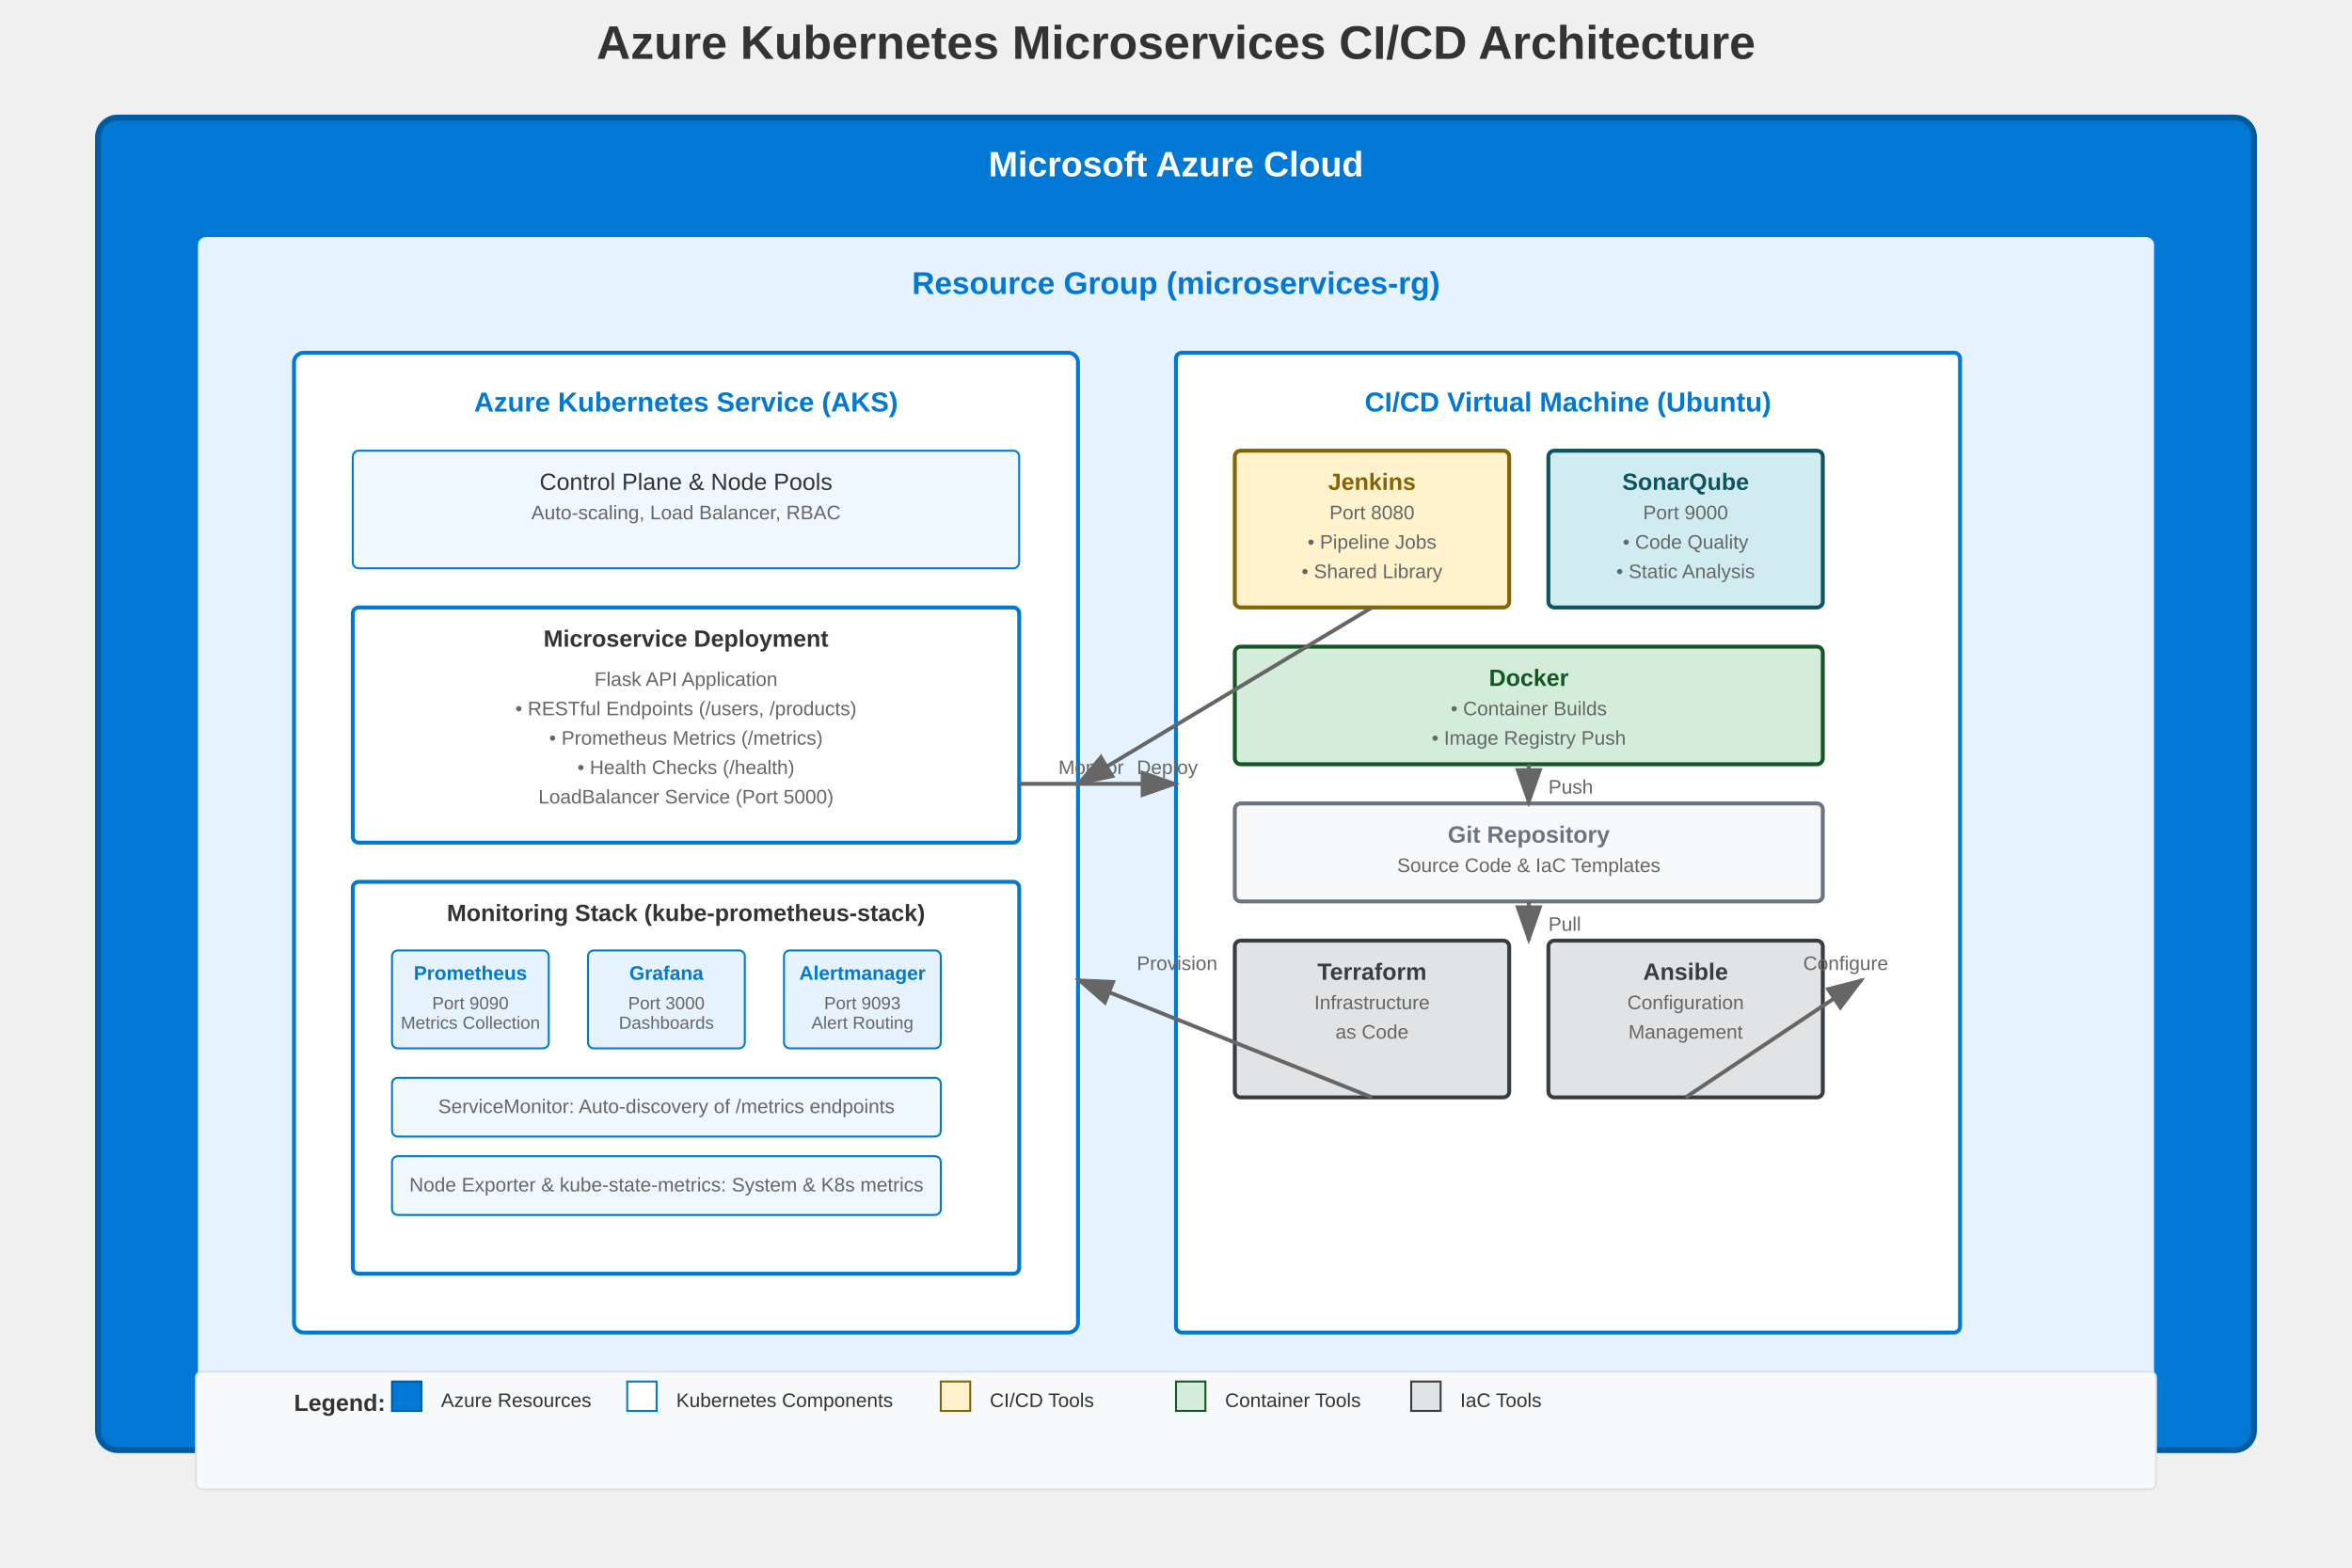
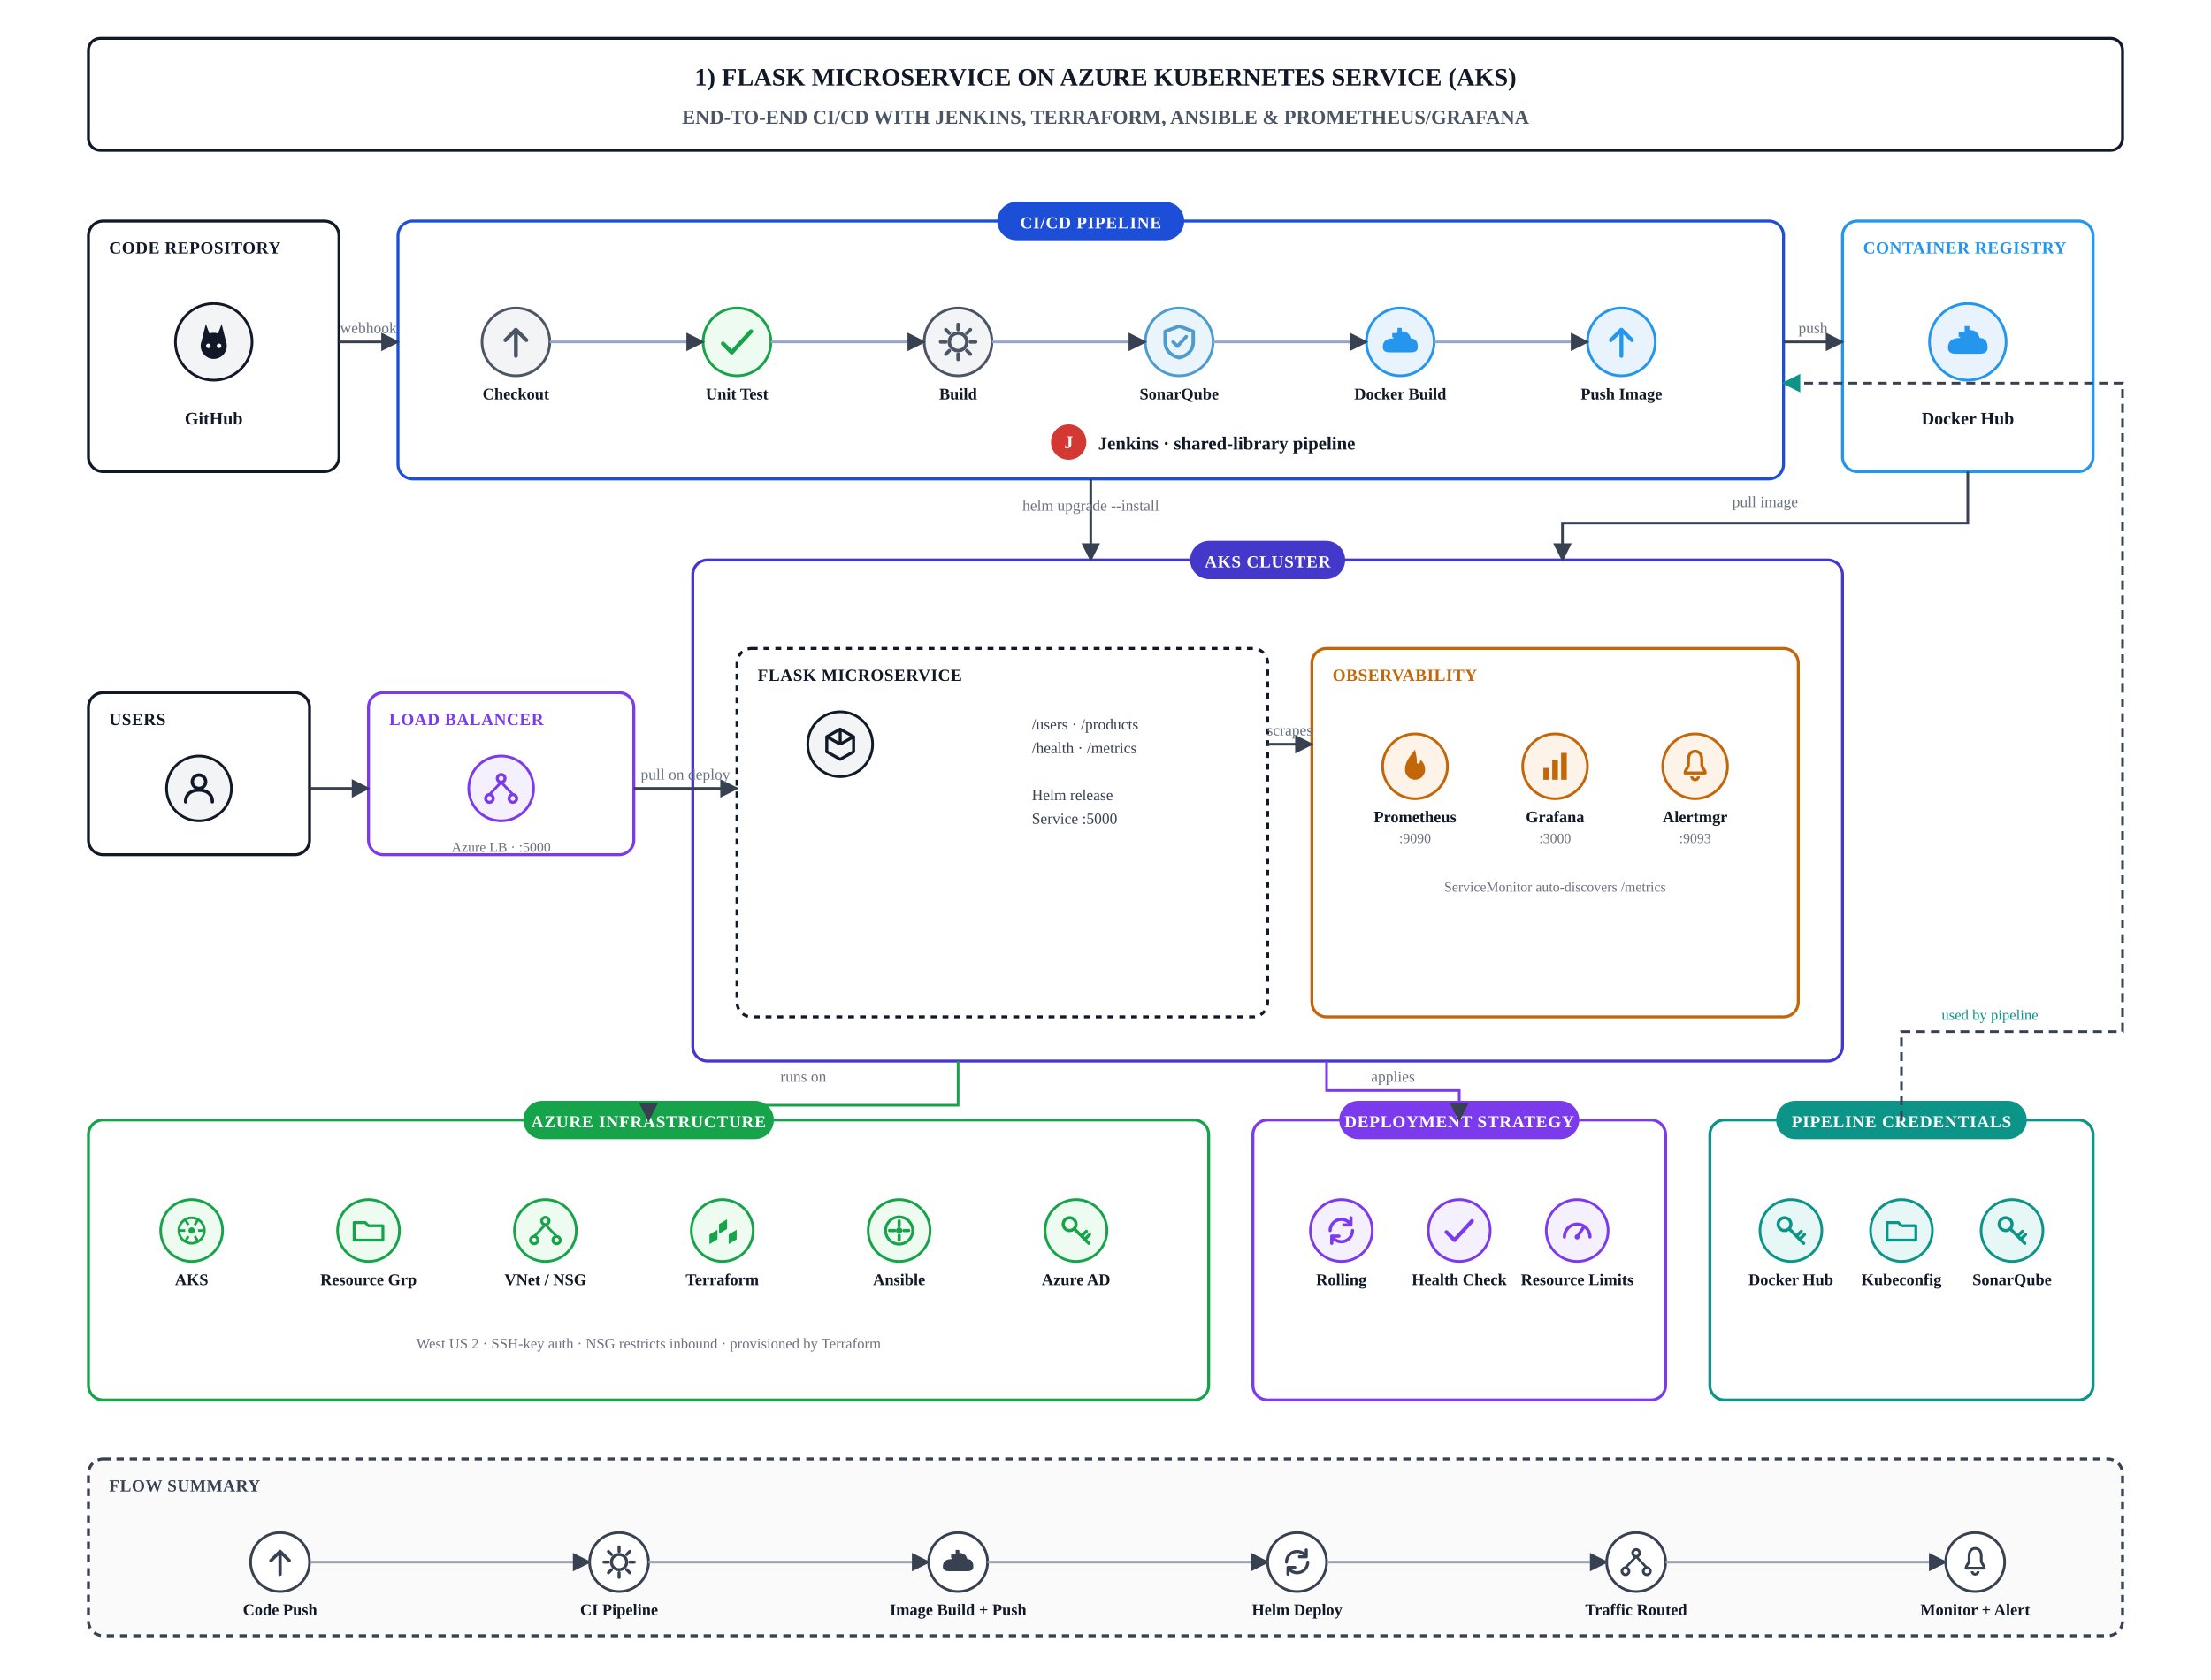
- <svg xmlns="http://www.w3.org/2000/svg" width="1200" height="800">
+ <svg xmlns="http://www.w3.org/2000/svg" id="fig" viewBox="0 0 1500 1140" role="img" aria-label="Architecture figure: GitHub feeds a Jenkins CI/CD pipeline (checkout, unit test, build, SonarQube scan, Docker build, push image) which pushes to Docker Hub and helm-deploys to an AKS cluster running the Flask microservice and a Prometheus/Grafana/Alertmanager observability stack behind an Azure load balancer; Terraform-provisioned Azure infrastructure, Helm's deployment strategy, and the pipeline's stored credentials sit below the cluster; a flow-summary strip at the bottom recaps push-to-monitor in six steps.">
+   <rect x="0" y="0" width="1500" height="1140" fill="#ffffff" />
  <defs>
-     <marker id="arrowhead" markerWidth="10" markerHeight="7" refX="9" refY="3.5" orient="auto">
-       <polygon points="0 0, 10 3.5, 0 7" fill="#666" />
+     <symbol id="ic-code" viewBox="0 0 24 24">
+       <path d="M8 6 L3 12 L8 18 M16 6 L21 12 L16 18" stroke="currentColor" fill="none" stroke-width="2" stroke-linecap="round" stroke-linejoin="round" />
+     </symbol>
+     <symbol id="ic-check" viewBox="0 0 24 24">
+       <path d="M4 13 L9 18 L20 6" stroke="currentColor" fill="none" stroke-width="2.4" stroke-linecap="round" stroke-linejoin="round" />
+     </symbol>
+     <symbol id="ic-gear" viewBox="0 0 24 24">
+       <circle cx="12" cy="12" r="5" stroke="currentColor" fill="none" stroke-width="2" />
+       <g stroke="currentColor" stroke-width="2" stroke-linecap="round">
+         <line x1="12" y1="2" x2="12" y2="5" />
+         <line x1="12" y1="19" x2="12" y2="22" />
+         <line x1="2" y1="12" x2="5" y2="12" />
+         <line x1="19" y1="12" x2="22" y2="12" />
+         <line x1="5" y1="5" x2="7" y2="7" />
+         <line x1="17" y1="17" x2="19" y2="19" />
+         <line x1="19" y1="5" x2="17" y2="7" />
+         <line x1="7" y1="17" x2="5" y2="19" />
+       </g>
+     </symbol>
+     <symbol id="ic-shield" viewBox="0 0 24 24">
+       <path d="M12 3 L20 6 V12 C20 17 16.5 20 12 21 C7.5 20 4 17 4 12 V6 Z" stroke="currentColor" fill="none" stroke-width="2" stroke-linejoin="round" />
+       <path d="M8.5 12 L11 14.5 L16 9" stroke="currentColor" fill="none" stroke-width="2" stroke-linecap="round" stroke-linejoin="round" />
+     </symbol>
+     <symbol id="ic-box" viewBox="0 0 24 24">
+       <path d="M12 3 L20 7.5 V16.5 L12 21 L4 16.5 V7.5 Z M12 3 V12 M12 12 L20 7.5 M12 12 L4 7.5" stroke="currentColor" fill="none" stroke-width="1.8" stroke-linejoin="round" />
+     </symbol>
+     <symbol id="ic-arrowUp" viewBox="0 0 24 24">
+       <path d="M12 20 V6 M6 11 L12 5 L18 11" stroke="currentColor" fill="none" stroke-width="2.2" stroke-linecap="round" stroke-linejoin="round" />
+     </symbol>
+     <symbol id="ic-person" viewBox="0 0 24 24">
+       <circle cx="12" cy="8" r="4" stroke="currentColor" fill="none" stroke-width="2" />
+       <path d="M4 20 C4 15 8 13 12 13 C16 13 20 15 20 20" stroke="currentColor" fill="none" stroke-width="2" stroke-linecap="round" />
+     </symbol>
+     <symbol id="ic-network" viewBox="0 0 24 24">
+       <circle cx="12" cy="6" r="2.3" stroke="currentColor" fill="none" stroke-width="1.8" />
+       <circle cx="5" cy="18" r="2.3" stroke="currentColor" fill="none" stroke-width="1.8" />
+       <circle cx="19" cy="18" r="2.3" stroke="currentColor" fill="none" stroke-width="1.8" />
+       <path d="M12 8.3 L5 15.7 M12 8.3 L19 15.7" stroke="currentColor" fill="none" stroke-width="1.6" />
+     </symbol>
+     <symbol id="ic-hexdots" viewBox="0 0 24 24">
+       <path d="M12 3 L20 7.5 V16.5 L12 21 L4 16.5 V7.5 Z" stroke="currentColor" fill="none" stroke-width="1.8" stroke-linejoin="round" />
+       <circle cx="12" cy="12" r="2" fill="currentColor" />
+     </symbol>
+     <symbol id="ic-folder" viewBox="0 0 24 24">
+       <path d="M3 7 H10 L12 9 H21 V18 H3 Z" stroke="currentColor" fill="none" stroke-width="1.8" stroke-linejoin="round" />
+     </symbol>
+     <symbol id="ic-key" viewBox="0 0 24 24">
+       <circle cx="8" cy="8" r="4" stroke="currentColor" fill="none" stroke-width="2" />
+       <path d="M11 11 L20 20 M15.5 15.5 L18.5 12.5 M17.5 17.5 L20.5 14.5" stroke="currentColor" fill="none" stroke-width="2" stroke-linecap="round" />
+     </symbol>
+     <symbol id="ic-tag" viewBox="0 0 24 24">
+       <path d="M4 12 L12 4 H19 V11 L11 19 Z" stroke="currentColor" fill="none" stroke-width="1.8" stroke-linejoin="round" />
+       <circle cx="15.5" cy="7.5" r="1.4" fill="currentColor" />
+     </symbol>
+     <symbol id="ic-bars" viewBox="0 0 24 24">
+       <rect x="5" y="13" width="3.4" height="7" fill="currentColor" />
+       <rect x="10.3" y="8" width="3.4" height="12" fill="currentColor" />
+       <rect x="15.6" y="4" width="3.4" height="16" fill="currentColor" />
+     </symbol>
+     <symbol id="ic-flame" viewBox="0 0 24 24">
+       <path d="M12 2 C8 7 6 10 6 14 A6 6 0 0 0 18 14 C18 11 16.5 9 15 8 C15.3 10 14 11 13 10 C13.4 8 12.6 5 12 2 Z" fill="currentColor" />
+     </symbol>
+     <symbol id="ic-bell" viewBox="0 0 24 24">
+       <path d="M12 3 C9.5 3 8 5 8 8 V11 C8 13 6 14 6 16 H18 C18 14 16 13 16 11 V8 C16 5 14.5 3 12 3 Z" stroke="currentColor" fill="none" stroke-width="1.8" stroke-linejoin="round" />
+       <path d="M10 18 A2 2 0 0 0 14 18" stroke="currentColor" fill="none" stroke-width="1.8" />
+     </symbol>
+     <symbol id="ic-refresh" viewBox="0 0 24 24">
+       <path d="M5 12 A7 7 0 0 1 12 5 A7 7 0 0 1 18 8.5 M18 8.5 V4 M18 8.5 H13.5" stroke="currentColor" fill="none" stroke-width="2" stroke-linecap="round" stroke-linejoin="round" />
+       <path d="M19 12 A7 7 0 0 1 12 19 A7 7 0 0 1 6 15.5 M6 15.5 V20 M6 15.5 H10.5" stroke="currentColor" fill="none" stroke-width="2" stroke-linecap="round" stroke-linejoin="round" />
+     </symbol>
+     <symbol id="ic-gauge" viewBox="0 0 24 24">
+       <path d="M4 16 A8 8 0 0 1 20 16" stroke="currentColor" fill="none" stroke-width="2" stroke-linecap="round" />
+       <path d="M12 16 L16 10" stroke="currentColor" stroke-width="2" stroke-linecap="round" />
+       <circle cx="12" cy="16" r="1.6" fill="currentColor" />
+     </symbol>
+     <symbol id="ic-github" viewBox="0 0 24 24">
+       <polygon points="6,11 8,3 11.3,11.5" fill="currentColor" />
+       <polygon points="18,11 16,3 12.7,11.5" fill="currentColor" />
+       <circle cx="12" cy="14" r="6.6" fill="currentColor" />
+       <circle cx="9.3" cy="14" r="1.15" fill="#ffffff" />
+       <circle cx="14.7" cy="14" r="1.15" fill="#ffffff" />
+     </symbol>
+     <symbol id="ic-docker" viewBox="0 0 24 24">
+       <path d="M2 15 Q2 10 8 10 Q9 6 13 6 Q17 6 18 10 Q22 10 22 15 Q22 18 18 18 L6 18 Q2 18 2 15 Z" fill="currentColor" />
+       <rect x="7.4" y="7" width="2.4" height="2.4" fill="currentColor" />
+       <rect x="10.4" y="7" width="2.4" height="2.4" fill="currentColor" />
+       <rect x="10.4" y="4" width="2.4" height="2.4" fill="currentColor" />
+       <rect x="13.4" y="7" width="2.4" height="2.4" fill="currentColor" />
+     </symbol>
+     <symbol id="ic-terraform" viewBox="0 0 24 24">
+       <polygon points="4,14.5 9,11.5 9,17.5 4,20.5" fill="currentColor" />
+       <polygon points="10,8 15,5 15,11 10,14" fill="currentColor" />
+       <polygon points="16,14.5 21,11.5 21,17.5 16,20.5" fill="currentColor" />
+     </symbol>
+     <symbol id="ic-ansible" viewBox="0 0 24 24">
+       <circle cx="12" cy="12" r="8.5" stroke="currentColor" fill="none" stroke-width="1.8" />
+       <circle cx="12" cy="12" r="2" fill="currentColor" />
+       <g stroke="currentColor" stroke-width="2" stroke-linecap="round">
+         <line x1="12" y1="6" x2="12" y2="9.2" />
+         <line x1="12" y1="15" x2="12" y2="18" />
+         <line x1="6" y1="12" x2="9.2" y2="12" />
+         <line x1="15" y1="12" x2="18" y2="12" />
+       </g>
+     </symbol>
+     <symbol id="ic-k8s" viewBox="0 0 24 24">
+       <circle cx="12" cy="12" r="8" stroke="currentColor" fill="none" stroke-width="1.6" />
+       <circle cx="12" cy="12" r="2" fill="currentColor" />
+       <g stroke="currentColor" stroke-width="1.6">
+         <line x1="16" y1="12" x2="20" y2="12" />
+         <line x1="14" y1="15.5" x2="16" y2="18.9" />
+         <line x1="10" y1="15.5" x2="8" y2="18.9" />
+         <line x1="8" y1="12" x2="4" y2="12" />
+         <line x1="10" y1="8.5" x2="8" y2="5.1" />
+         <line x1="14" y1="8.5" x2="16" y2="5.1" />
+       </g>
+     </symbol>
+     <marker id="arrowhead" viewBox="0 0 10 10" refX="9" refY="5" markerWidth="7" markerHeight="7" orient="auto-start-reverse">
+       <path d="M0,0 L10,5 L0,10 z" fill="#374151" />
+     </marker>
+     <marker id="arrowhead-dashed" viewBox="0 0 10 10" refX="9" refY="5" markerWidth="7" markerHeight="7" orient="auto-start-reverse">
+       <path d="M0,0 L10,5 L0,10 z" fill="#0d9488" />
    </marker>
  </defs>
-   <text x="600" y="30" text-anchor="middle" font-family="Arial, sans-serif" font-size="24" font-weight="bold" fill="#333">
-     Azure Kubernetes Microservices CI/CD Architecture
-   </text>
-   <rect x="50" y="60" width="1100" height="680" fill="#0078D4" stroke="#005A9E" stroke-width="3" rx="10" />
-   <text x="600" y="90" text-anchor="middle" font-family="Arial, sans-serif" font-size="18" font-weight="bold" fill="white">
-     Microsoft Azure Cloud
-   </text>
-   <rect x="100" y="120" width="1000" height="600" fill="#E6F3FF" stroke="#0078D4" stroke-width="2" rx="5" />
-   <text x="600" y="150" text-anchor="middle" font-family="Arial, sans-serif" font-size="16" font-weight="bold" fill="#0078D4">
-     Resource Group (microservices-rg)
-   </text>
-   <rect x="150" y="180" width="400" height="500" fill="#FFF" stroke="#0078D4" stroke-width="2" rx="5" />
-   <text x="350" y="210" text-anchor="middle" font-family="Arial, sans-serif" font-size="14" font-weight="bold" fill="#0078D4">
-     Azure Kubernetes Service (AKS)
-   </text>
-   <rect x="180" y="230" width="340" height="60" fill="#F0F8FF" stroke="#0078D4" stroke-width="1" rx="3" />
-   <text x="350" y="250" text-anchor="middle" font-family="Arial, sans-serif" font-size="12" fill="#333">
-     Control Plane &amp; Node Pools
-   </text>
-   <text x="350" y="265" text-anchor="middle" font-family="Arial, sans-serif" font-size="10" fill="#666">
-     Auto-scaling, Load Balancer, RBAC
-   </text>
-   <rect x="180" y="310" width="340" height="120" fill="#FFF" stroke="#0078D4" stroke-width="2" rx="3" />
-   <text x="350" y="330" text-anchor="middle" font-family="Arial, sans-serif" font-size="12" font-weight="bold" fill="#333">
-     Microservice Deployment
-   </text>
-   <text x="350" y="350" text-anchor="middle" font-family="Arial, sans-serif" font-size="10" fill="#666">
-     Flask API Application
-   </text>
-   <text x="350" y="365" text-anchor="middle" font-family="Arial, sans-serif" font-size="10" fill="#666">
-     • RESTful Endpoints (/users, /products)
-   </text>
-   <text x="350" y="380" text-anchor="middle" font-family="Arial, sans-serif" font-size="10" fill="#666">
-     • Prometheus Metrics (/metrics)
-   </text>
-   <text x="350" y="395" text-anchor="middle" font-family="Arial, sans-serif" font-size="10" fill="#666">
-     • Health Checks (/health)
-   </text>
-   <text x="350" y="410" text-anchor="middle" font-family="Arial, sans-serif" font-size="10" fill="#666">
-     LoadBalancer Service (Port 5000)
-   </text>
-   <rect x="180" y="450" width="340" height="200" fill="#FFF" stroke="#0078D4" stroke-width="2" rx="3" />
-   <text x="350" y="470" text-anchor="middle" font-family="Arial, sans-serif" font-size="12" font-weight="bold" fill="#333">
-     Monitoring Stack (kube-prometheus-stack)
-   </text>
-   <rect x="200" y="485" width="80" height="50" fill="#E6F3FF" stroke="#0078D4" stroke-width="1" rx="3" />
-   <text x="240" y="500" text-anchor="middle" font-family="Arial, sans-serif" font-size="10" font-weight="bold" fill="#0078D4">
-     Prometheus
-   </text>
-   <text x="240" y="515" text-anchor="middle" font-family="Arial, sans-serif" font-size="9" fill="#666">
-     Port 9090
-   </text>
-   <text x="240" y="525" text-anchor="middle" font-family="Arial, sans-serif" font-size="9" fill="#666">
-     Metrics Collection
-   </text>
-   <rect x="300" y="485" width="80" height="50" fill="#E6F3FF" stroke="#0078D4" stroke-width="1" rx="3" />
-   <text x="340" y="500" text-anchor="middle" font-family="Arial, sans-serif" font-size="10" font-weight="bold" fill="#0078D4">
-     Grafana
-   </text>
-   <text x="340" y="515" text-anchor="middle" font-family="Arial, sans-serif" font-size="9" fill="#666">
-     Port 3000
-   </text>
-   <text x="340" y="525" text-anchor="middle" font-family="Arial, sans-serif" font-size="9" fill="#666">
-     Dashboards
-   </text>
-   <rect x="400" y="485" width="80" height="50" fill="#E6F3FF" stroke="#0078D4" stroke-width="1" rx="3" />
-   <text x="440" y="500" text-anchor="middle" font-family="Arial, sans-serif" font-size="10" font-weight="bold" fill="#0078D4">
-     Alertmanager
-   </text>
-   <text x="440" y="515" text-anchor="middle" font-family="Arial, sans-serif" font-size="9" fill="#666">
-     Port 9093
-   </text>
-   <text x="440" y="525" text-anchor="middle" font-family="Arial, sans-serif" font-size="9" fill="#666">
-     Alert Routing
-   </text>
-   <rect x="200" y="550" width="280" height="30" fill="#F0F8FF" stroke="#0078D4" stroke-width="1" rx="3" />
-   <text x="340" y="568" text-anchor="middle" font-family="Arial, sans-serif" font-size="10" fill="#666">
-     ServiceMonitor: Auto-discovery of /metrics endpoints
-   </text>
-   <rect x="200" y="590" width="280" height="30" fill="#F0F8FF" stroke="#0078D4" stroke-width="1" rx="3" />
-   <text x="340" y="608" text-anchor="middle" font-family="Arial, sans-serif" font-size="10" fill="#666">
-     Node Exporter &amp; kube-state-metrics: System &amp; K8s metrics
-   </text>
-   <rect x="600" y="180" width="400" height="500" fill="#FFF" stroke="#0078D4" stroke-width="2" rx="3" />
-   <text x="800" y="210" text-anchor="middle" font-family="Arial, sans-serif" font-size="14" font-weight="bold" fill="#0078D4">
-     CI/CD Virtual Machine (Ubuntu)
-   </text>
-   <rect x="630" y="230" width="140" height="80" fill="#FFF3CD" stroke="#856404" stroke-width="2" rx="3" />
-   <text x="700" y="250" text-anchor="middle" font-family="Arial, sans-serif" font-size="12" font-weight="bold" fill="#856404">
-     Jenkins
-   </text>
-   <text x="700" y="265" text-anchor="middle" font-family="Arial, sans-serif" font-size="10" fill="#666">
-     Port 8080
-   </text>
-   <text x="700" y="280" text-anchor="middle" font-family="Arial, sans-serif" font-size="10" fill="#666">
-     • Pipeline Jobs
-   </text>
-   <text x="700" y="295" text-anchor="middle" font-family="Arial, sans-serif" font-size="10" fill="#666">
-     • Shared Library
-   </text>
-   <rect x="790" y="230" width="140" height="80" fill="#D1ECF1" stroke="#0C5460" stroke-width="2" rx="3" />
-   <text x="860" y="250" text-anchor="middle" font-family="Arial, sans-serif" font-size="12" font-weight="bold" fill="#0C5460">
-     SonarQube
-   </text>
-   <text x="860" y="265" text-anchor="middle" font-family="Arial, sans-serif" font-size="10" fill="#666">
-     Port 9000
-   </text>
-   <text x="860" y="280" text-anchor="middle" font-family="Arial, sans-serif" font-size="10" fill="#666">
-     • Code Quality
-   </text>
-   <text x="860" y="295" text-anchor="middle" font-family="Arial, sans-serif" font-size="10" fill="#666">
-     • Static Analysis
-   </text>
-   <rect x="630" y="330" width="300" height="60" fill="#D4EDDA" stroke="#155724" stroke-width="2" rx="3" />
-   <text x="780" y="350" text-anchor="middle" font-family="Arial, sans-serif" font-size="12" font-weight="bold" fill="#155724">
-     Docker
-   </text>
-   <text x="780" y="365" text-anchor="middle" font-family="Arial, sans-serif" font-size="10" fill="#666">
-     • Container Builds
-   </text>
-   <text x="780" y="380" text-anchor="middle" font-family="Arial, sans-serif" font-size="10" fill="#666">
-     • Image Registry Push
-   </text>
-   <rect x="630" y="410" width="300" height="50" fill="#F8F9FA" stroke="#6C757D" stroke-width="2" rx="3" />
-   <text x="780" y="430" text-anchor="middle" font-family="Arial, sans-serif" font-size="12" font-weight="bold" fill="#6C757D">
-     Git Repository
-   </text>
-   <text x="780" y="445" text-anchor="middle" font-family="Arial, sans-serif" font-size="10" fill="#666">
-     Source Code &amp; IaC Templates
-   </text>
-   <rect x="630" y="480" width="140" height="80" fill="#E2E3E5" stroke="#383D41" stroke-width="2" rx="3" />
-   <text x="700" y="500" text-anchor="middle" font-family="Arial, sans-serif" font-size="12" font-weight="bold" fill="#383D41">
-     Terraform
-   </text>
-   <text x="700" y="515" text-anchor="middle" font-family="Arial, sans-serif" font-size="10" fill="#666">
-     Infrastructure
-   </text>
-   <text x="700" y="530" text-anchor="middle" font-family="Arial, sans-serif" font-size="10" fill="#666">
-     as Code
-   </text>
-   <rect x="790" y="480" width="140" height="80" fill="#E2E3E5" stroke="#383D41" stroke-width="2" rx="3" />
-   <text x="860" y="500" text-anchor="middle" font-family="Arial, sans-serif" font-size="12" font-weight="bold" fill="#383D41">
-     Ansible
-   </text>
-   <text x="860" y="515" text-anchor="middle" font-family="Arial, sans-serif" font-size="10" fill="#666">
-     Configuration
-   </text>
-   <text x="860" y="530" text-anchor="middle" font-family="Arial, sans-serif" font-size="10" fill="#666">
-     Management
-   </text>
-   <line x1="700" y1="310" x2="550" y2="400" stroke="#666" stroke-width="2" marker-end="url(#arrowhead)" />
-   <text x="580" y="395" font-family="Arial, sans-serif" font-size="10" fill="#666">Deploy</text>
-   <line x1="780" y1="390" x2="780" y2="410" stroke="#666" stroke-width="2" marker-end="url(#arrowhead)" />
-   <text x="790" y="405" font-family="Arial, sans-serif" font-size="10" fill="#666">Push</text>
-   <line x1="780" y1="460" x2="780" y2="480" stroke="#666" stroke-width="2" marker-end="url(#arrowhead)" />
-   <text x="790" y="475" font-family="Arial, sans-serif" font-size="10" fill="#666">Pull</text>
-   <line x1="700" y1="560" x2="550" y2="500" stroke="#666" stroke-width="2" marker-end="url(#arrowhead)" />
-   <text x="580" y="495" font-family="Arial, sans-serif" font-size="10" fill="#666">Provision</text>
-   <line x1="860" y1="560" x2="950" y2="500" stroke="#666" stroke-width="2" marker-end="url(#arrowhead)" />
-   <text x="920" y="495" font-family="Arial, sans-serif" font-size="10" fill="#666">Configure</text>
-   <line x1="520" y1="400" x2="600" y2="400" stroke="#666" stroke-width="2" marker-end="url(#arrowhead)" />
-   <text x="540" y="395" font-family="Arial, sans-serif" font-size="10" fill="#666">Monitor</text>
-   <rect x="100" y="700" width="1000" height="60" fill="#F8F9FA" stroke="#DEE2E6" stroke-width="1" rx="3" />
-   <text x="150" y="720" font-family="Arial, sans-serif" font-size="12" font-weight="bold" fill="#333">Legend:</text>
-   <rect x="200" y="705" width="15" height="15" fill="#0078D4" stroke="#005A9E" stroke-width="1" />
-   <text x="225" y="718" font-family="Arial, sans-serif" font-size="10" fill="#333">Azure Resources</text>
-   <rect x="320" y="705" width="15" height="15" fill="#FFF" stroke="#0078D4" stroke-width="1" />
-   <text x="345" y="718" font-family="Arial, sans-serif" font-size="10" fill="#333">Kubernetes Components</text>
-   <rect x="480" y="705" width="15" height="15" fill="#FFF3CD" stroke="#856404" stroke-width="1" />
-   <text x="505" y="718" font-family="Arial, sans-serif" font-size="10" fill="#333">CI/CD Tools</text>
-   <rect x="600" y="705" width="15" height="15" fill="#D4EDDA" stroke="#155724" stroke-width="1" />
-   <text x="625" y="718" font-family="Arial, sans-serif" font-size="10" fill="#333">Container Tools</text>
-   <rect x="720" y="705" width="15" height="15" fill="#E2E3E5" stroke="#383D41" stroke-width="1" />
-   <text x="745" y="718" font-family="Arial, sans-serif" font-size="10" fill="#333">IaC Tools</text>
+   <rect x="60" y="26" width="1380" height="76" rx="8" fill="#ffffff" stroke="#111827" stroke-width="2" />
+   <text x="750" y="58" text-anchor="middle" font-size="17" font-weight="700" fill="#111827">1)  FLASK MICROSERVICE ON AZURE KUBERNETES SERVICE (AKS)</text>
+   <text x="750" y="84" text-anchor="middle" font-size="13.5" font-weight="600" fill="#4b5563">END-TO-END CI/CD WITH JENKINS, TERRAFORM, ANSIBLE &amp; PROMETHEUS/GRAFANA</text>
+   <rect x="60" y="150" width="170" height="170" rx="10" fill="#ffffff" stroke="#111827" stroke-width="2" />
+   <text x="74" y="172" font-size="11.5" font-weight="700" fill="#111827" letter-spacing="0.03em">CODE REPOSITORY</text>
+   <circle cx="145" cy="232" r="26" fill="#f3f4f6" stroke="#111827" stroke-width="1.8" />
+   <g color="#111827" transform="translate(128.88,215.88)">
+     <use href="#ic-github" width="32.24" height="32.24" />
+   </g>
+   <text x="145" y="288" text-anchor="middle" font-size="12" font-weight="700" fill="#111827">GitHub</text>
+   <rect x="270" y="150" width="940" height="175" rx="10" fill="#ffffff" stroke="#1d4ed8" stroke-width="2" />
+   <rect x="676.6" y="137" width="126.8" height="26" rx="13" fill="#1d4ed8" />
+   <text x="740.0" y="155" text-anchor="middle" font-size="11.5" font-weight="700" fill="#ffffff" letter-spacing="0.04em">CI/CD PIPELINE</text>
+   <circle cx="350" cy="232" r="23" fill="#f3f4f6" stroke="#4b5563" stroke-width="1.8" />
+   <g color="#4b5563" transform="translate(335.74,217.74)">
+     <use href="#ic-arrowUp" width="28.52" height="28.52" />
+   </g>
+   <text x="350" y="271" text-anchor="middle" font-size="11" font-weight="600" fill="#111827">Checkout</text>
+   <circle cx="500" cy="232" r="23" fill="#eefbf1" stroke="#16a34a" stroke-width="1.8" />
+   <g color="#16a34a" transform="translate(485.74,217.74)">
+     <use href="#ic-check" width="28.52" height="28.52" />
+   </g>
+   <text x="500" y="271" text-anchor="middle" font-size="11" font-weight="600" fill="#111827">Unit Test</text>
+   <line fill="none" stroke="#93a5c9" stroke-width="1.8" marker-end="url(#arrowhead)" x1="373" y1="232" x2="477" y2="232" />
+   <circle cx="650" cy="232" r="23" fill="#f3f4f6" stroke="#4b5563" stroke-width="1.8" />
+   <g color="#4b5563" transform="translate(635.74,217.74)">
+     <use href="#ic-gear" width="28.52" height="28.52" />
+   </g>
+   <text x="650" y="271" text-anchor="middle" font-size="11" font-weight="600" fill="#111827">Build</text>
+   <line fill="none" stroke="#93a5c9" stroke-width="1.8" marker-end="url(#arrowhead)" x1="523" y1="232" x2="627" y2="232" />
+   <circle cx="800" cy="232" r="23" fill="#eaf4fb" stroke="#4e9bcd" stroke-width="1.8" />
+   <g color="#4e9bcd" transform="translate(785.74,217.74)">
+     <use href="#ic-shield" width="28.52" height="28.52" />
+   </g>
+   <text x="800" y="271" text-anchor="middle" font-size="11" font-weight="600" fill="#111827">SonarQube</text>
+   <line fill="none" stroke="#93a5c9" stroke-width="1.8" marker-end="url(#arrowhead)" x1="673" y1="232" x2="777" y2="232" />
+   <circle cx="950" cy="232" r="23" fill="#e8f3fd" stroke="#2496ed" stroke-width="1.8" />
+   <g color="#2496ed" transform="translate(935.74,217.74)">
+     <use href="#ic-docker" width="28.52" height="28.52" />
+   </g>
+   <text x="950" y="271" text-anchor="middle" font-size="11" font-weight="600" fill="#111827">Docker Build</text>
+   <line fill="none" stroke="#93a5c9" stroke-width="1.8" marker-end="url(#arrowhead)" x1="823" y1="232" x2="927" y2="232" />
+   <circle cx="1100" cy="232" r="23" fill="#e8f3fd" stroke="#2496ed" stroke-width="1.8" />
+   <g color="#2496ed" transform="translate(1085.74,217.74)">
+     <use href="#ic-arrowUp" width="28.52" height="28.52" />
+   </g>
+   <text x="1100" y="271" text-anchor="middle" font-size="11" font-weight="600" fill="#111827">Push Image</text>
+   <line fill="none" stroke="#93a5c9" stroke-width="1.8" marker-end="url(#arrowhead)" x1="973" y1="232" x2="1077" y2="232" />
+   <circle cx="725" cy="300" r="12" fill="#d33833" />
+   <text x="725" y="304" text-anchor="middle" font-size="12" font-weight="700" fill="#ffffff">J</text>
+   <text x="745" y="305" font-size="12.5" font-weight="700" fill="#111827">Jenkins  ·  shared-library pipeline</text>
+   <rect x="1250" y="150" width="170" height="170" rx="10" fill="#ffffff" stroke="#2496ed" stroke-width="2" />
+   <text x="1264" y="172" font-size="11.5" font-weight="700" fill="#2496ed" letter-spacing="0.03em">CONTAINER REGISTRY</text>
+   <circle cx="1335" cy="232" r="26" fill="#e8f3fd" stroke="#2496ed" stroke-width="1.8" />
+   <g color="#2496ed" transform="translate(1318.88,215.88)">
+     <use href="#ic-docker" width="32.24" height="32.24" />
+   </g>
+   <text x="1335" y="288" text-anchor="middle" font-size="12" font-weight="700" fill="#111827">Docker Hub</text>
+   <line fill="none" stroke="#374151" stroke-width="1.8" marker-end="url(#arrowhead)" x1="230" y1="232" x2="270" y2="232" />
+   <text x="250.0" y="226.0" text-anchor="middle" font-size="10.5" fill="#6b7280">webhook</text>
+   <line fill="none" stroke="#374151" stroke-width="1.8" marker-end="url(#arrowhead)" x1="1210" y1="232" x2="1250" y2="232" />
+   <text x="1230.0" y="226.0" text-anchor="middle" font-size="10.5" fill="#6b7280">push</text>
+   <rect x="60" y="470" width="150" height="110" rx="10" fill="#ffffff" stroke="#111827" stroke-width="2" />
+   <text x="74" y="492" font-size="11.5" font-weight="700" fill="#111827" letter-spacing="0.03em">USERS</text>
+   <circle cx="135" cy="535" r="22" fill="#f3f4f6" stroke="#111827" stroke-width="1.8" />
+   <g color="#111827" transform="translate(121.36,521.36)">
+     <use href="#ic-person" width="27.28" height="27.28" />
+   </g>
+   <rect x="250" y="470" width="180" height="110" rx="10" fill="#ffffff" stroke="#7c3aed" stroke-width="2" />
+   <text x="264" y="492" font-size="11.5" font-weight="700" fill="#7c3aed" letter-spacing="0.03em">LOAD BALANCER</text>
+   <circle cx="340" cy="535" r="22" fill="#f5f0fe" stroke="#7c3aed" stroke-width="1.8" />
+   <g color="#7c3aed" transform="translate(326.36,521.36)">
+     <use href="#ic-network" width="27.28" height="27.28" />
+   </g>
+   <text x="340" y="578" text-anchor="middle" font-size="9.5" font-style="normal" fill="#6b7280" font-weight="400">Azure LB · :5000</text>
+   <line fill="none" stroke="#374151" stroke-width="1.8" marker-end="url(#arrowhead)" x1="210" y1="535" x2="250" y2="535" />
+   <rect x="470" y="380" width="780" height="340" rx="10" fill="#ffffff" stroke="#4338ca" stroke-width="2" />
+   <rect x="807.4" y="367" width="105.2" height="26" rx="13" fill="#4338ca" />
+   <text x="860.0" y="385" text-anchor="middle" font-size="11.5" font-weight="700" fill="#ffffff" letter-spacing="0.04em">AKS CLUSTER</text>
+   <rect x="500" y="440" width="360" height="250" rx="10" fill="#ffffff" stroke="#111827" stroke-width="2" stroke-dasharray="4 4" />
+   <text x="514" y="462" font-size="11.5" font-weight="700" fill="#111827" letter-spacing="0.03em">FLASK MICROSERVICE</text>
+   <circle cx="570" cy="505" r="22" fill="#f3f4f6" stroke="#111827" stroke-width="1.8" />
+   <g color="#111827" transform="translate(556.36,491.36)">
+     <use href="#ic-box" width="27.28" height="27.28" />
+   </g>
+   <text x="700" y="495" text-anchor="start" font-size="10.5" font-style="normal" fill="#374151" font-weight="400">/users  ·  /products</text>
+   <text x="700" y="511" text-anchor="start" font-size="10.5" font-style="normal" fill="#374151" font-weight="400">/health  ·  /metrics</text>
+   <text x="700" y="527" text-anchor="start" font-size="10.5" font-style="normal" fill="#374151" font-weight="400" />
+   <text x="700" y="543" text-anchor="start" font-size="10.5" font-style="normal" fill="#374151" font-weight="400">Helm release</text>
+   <text x="700" y="559" text-anchor="start" font-size="10.5" font-style="normal" fill="#374151" font-weight="400">Service :5000</text>
+   <line fill="none" stroke="#374151" stroke-width="1.8" marker-end="url(#arrowhead)" x1="430" y1="535" x2="500" y2="535" />
+   <text x="465.0" y="529.0" text-anchor="middle" font-size="10.5" fill="#6b7280">pull on deploy</text>
+   <rect x="890" y="440" width="330" height="250" rx="10" fill="#ffffff" stroke="#c2660a" stroke-width="2" />
+   <text x="904" y="462" font-size="11.5" font-weight="700" fill="#c2660a" letter-spacing="0.03em">OBSERVABILITY</text>
+   <circle cx="960" cy="520" r="22" fill="#fef3e8" stroke="#c2660a" stroke-width="1.8" />
+   <g color="#c2660a" transform="translate(946.36,506.36)">
+     <use href="#ic-flame" width="27.28" height="27.28" />
+   </g>
+   <text x="960" y="558" text-anchor="middle" font-size="11" font-weight="600" fill="#111827">Prometheus</text>
+   <text x="960" y="572" text-anchor="middle" font-size="9.5" fill="#6b7280">:9090</text>
+   <circle cx="1055" cy="520" r="22" fill="#fef3e8" stroke="#c2660a" stroke-width="1.8" />
+   <g color="#c2660a" transform="translate(1041.36,506.36)">
+     <use href="#ic-bars" width="27.28" height="27.28" />
+   </g>
+   <text x="1055" y="558" text-anchor="middle" font-size="11" font-weight="600" fill="#111827">Grafana</text>
+   <text x="1055" y="572" text-anchor="middle" font-size="9.5" fill="#6b7280">:3000</text>
+   <circle cx="1150" cy="520" r="22" fill="#fef3e8" stroke="#c2660a" stroke-width="1.8" />
+   <g color="#c2660a" transform="translate(1136.36,506.36)">
+     <use href="#ic-bell" width="27.28" height="27.28" />
+   </g>
+   <text x="1150" y="558" text-anchor="middle" font-size="11" font-weight="600" fill="#111827">Alertmgr</text>
+   <text x="1150" y="572" text-anchor="middle" font-size="9.5" fill="#6b7280">:9093</text>
+   <text x="1055" y="605" text-anchor="middle" font-size="9.5" font-style="normal" fill="#6b7280" font-weight="400">ServiceMonitor auto-discovers /metrics</text>
+   <line fill="none" stroke="#374151" stroke-width="1.8" marker-end="url(#arrowhead)" x1="860" y1="505" x2="890" y2="505" />
+   <text x="875.0" y="499.0" text-anchor="middle" font-size="10.5" fill="#6b7280">scrapes</text>
+   <line fill="none" stroke="#374151" stroke-width="1.8" marker-end="url(#arrowhead)" x1="740" y1="325" x2="740" y2="380" />
+   <text x="740.0" y="346.5" text-anchor="middle" font-size="10.5" fill="#6b7280">helm upgrade --install</text>
+   <polyline fill="none" stroke="#374151" stroke-width="1.8" marker-end="url(#arrowhead)" points="1335,320 1335,355 1060,355 1060,380" />
+   <text x="1197.5" y="344.0" text-anchor="middle" font-size="10.5" fill="#6b7280">pull image</text>
+   <rect x="60" y="760" width="760" height="190" rx="10" fill="#ffffff" stroke="#16a34a" stroke-width="2" />
+   <rect x="355.0" y="747" width="170.0" height="26" rx="13" fill="#16a34a" />
+   <text x="440.0" y="765" text-anchor="middle" font-size="11.5" font-weight="700" fill="#ffffff" letter-spacing="0.04em">AZURE INFRASTRUCTURE</text>
+   <circle cx="130" cy="835" r="21" fill="#eefbf1" stroke="#16a34a" stroke-width="1.8" />
+   <g color="#16a34a" transform="translate(116.98,821.98)">
+     <use href="#ic-k8s" width="26.04" height="26.04" />
+   </g>
+   <text x="130" y="872" text-anchor="middle" font-size="11" font-weight="600" fill="#111827">AKS</text>
+   <circle cx="250" cy="835" r="21" fill="#eefbf1" stroke="#16a34a" stroke-width="1.8" />
+   <g color="#16a34a" transform="translate(236.98,821.98)">
+     <use href="#ic-folder" width="26.04" height="26.04" />
+   </g>
+   <text x="250" y="872" text-anchor="middle" font-size="11" font-weight="600" fill="#111827">Resource Grp</text>
+   <circle cx="370" cy="835" r="21" fill="#eefbf1" stroke="#16a34a" stroke-width="1.8" />
+   <g color="#16a34a" transform="translate(356.98,821.98)">
+     <use href="#ic-network" width="26.04" height="26.04" />
+   </g>
+   <text x="370" y="872" text-anchor="middle" font-size="11" font-weight="600" fill="#111827">VNet / NSG</text>
+   <circle cx="490" cy="835" r="21" fill="#eefbf1" stroke="#16a34a" stroke-width="1.8" />
+   <g color="#16a34a" transform="translate(476.98,821.98)">
+     <use href="#ic-terraform" width="26.04" height="26.04" />
+   </g>
+   <text x="490" y="872" text-anchor="middle" font-size="11" font-weight="600" fill="#111827">Terraform</text>
+   <circle cx="610" cy="835" r="21" fill="#eefbf1" stroke="#16a34a" stroke-width="1.8" />
+   <g color="#16a34a" transform="translate(596.98,821.98)">
+     <use href="#ic-ansible" width="26.04" height="26.04" />
+   </g>
+   <text x="610" y="872" text-anchor="middle" font-size="11" font-weight="600" fill="#111827">Ansible</text>
+   <circle cx="730" cy="835" r="21" fill="#eefbf1" stroke="#16a34a" stroke-width="1.8" />
+   <g color="#16a34a" transform="translate(716.98,821.98)">
+     <use href="#ic-key" width="26.04" height="26.04" />
+   </g>
+   <text x="730" y="872" text-anchor="middle" font-size="11" font-weight="600" fill="#111827">Azure AD</text>
+   <text x="440" y="915" text-anchor="middle" font-size="10" font-style="normal" fill="#6b7280" font-weight="400">West US 2  ·  SSH-key auth  ·  NSG restricts inbound  ·  provisioned by Terraform</text>
+   <rect x="850" y="760" width="280" height="190" rx="10" fill="#ffffff" stroke="#7c3aed" stroke-width="2" />
+   <rect x="908.6" y="747" width="162.8" height="26" rx="13" fill="#7c3aed" />
+   <text x="990.0" y="765" text-anchor="middle" font-size="11.5" font-weight="700" fill="#ffffff" letter-spacing="0.04em">DEPLOYMENT STRATEGY</text>
+   <circle cx="910" cy="835" r="21" fill="#f5f0fe" stroke="#7c3aed" stroke-width="1.8" />
+   <g color="#7c3aed" transform="translate(896.98,821.98)">
+     <use href="#ic-refresh" width="26.04" height="26.04" />
+   </g>
+   <text x="910" y="872" text-anchor="middle" font-size="11" font-weight="600" fill="#111827">Rolling</text>
+   <circle cx="990" cy="835" r="21" fill="#f5f0fe" stroke="#7c3aed" stroke-width="1.8" />
+   <g color="#7c3aed" transform="translate(976.98,821.98)">
+     <use href="#ic-check" width="26.04" height="26.04" />
+   </g>
+   <text x="990" y="872" text-anchor="middle" font-size="11" font-weight="600" fill="#111827">Health Check</text>
+   <circle cx="1070" cy="835" r="21" fill="#f5f0fe" stroke="#7c3aed" stroke-width="1.8" />
+   <g color="#7c3aed" transform="translate(1056.98,821.98)">
+     <use href="#ic-gauge" width="26.04" height="26.04" />
+   </g>
+   <text x="1070" y="872" text-anchor="middle" font-size="11" font-weight="600" fill="#111827">Resource Limits</text>
+   <rect x="1160" y="760" width="260" height="190" rx="10" fill="#ffffff" stroke="#0d9488" stroke-width="2" />
+   <rect x="1205.0" y="747" width="170.0" height="26" rx="13" fill="#0d9488" />
+   <text x="1290.0" y="765" text-anchor="middle" font-size="11.5" font-weight="700" fill="#ffffff" letter-spacing="0.04em">PIPELINE CREDENTIALS</text>
+   <circle cx="1215" cy="835" r="21" fill="#e7f7f5" stroke="#0d9488" stroke-width="1.8" />
+   <g color="#0d9488" transform="translate(1201.98,821.98)">
+     <use href="#ic-key" width="26.04" height="26.04" />
+   </g>
+   <text x="1215" y="872" text-anchor="middle" font-size="11" font-weight="600" fill="#111827">Docker Hub</text>
+   <circle cx="1290" cy="835" r="21" fill="#e7f7f5" stroke="#0d9488" stroke-width="1.8" />
+   <g color="#0d9488" transform="translate(1276.98,821.98)">
+     <use href="#ic-folder" width="26.04" height="26.04" />
+   </g>
+   <text x="1290" y="872" text-anchor="middle" font-size="11" font-weight="600" fill="#111827">Kubeconfig</text>
+   <circle cx="1365" cy="835" r="21" fill="#e7f7f5" stroke="#0d9488" stroke-width="1.8" />
+   <g color="#0d9488" transform="translate(1351.98,821.98)">
+     <use href="#ic-key" width="26.04" height="26.04" />
+   </g>
+   <text x="1365" y="872" text-anchor="middle" font-size="11" font-weight="600" fill="#111827">SonarQube</text>
+   <polyline fill="none" stroke="#16a34a" stroke-width="1.8" marker-end="url(#arrowhead)" points="650,720 650,750 440,750 440,760" />
+   <text x="545.0" y="734.0" text-anchor="middle" font-size="10.5" fill="#6b7280">runs on</text>
+   <polyline fill="none" stroke="#7c3aed" stroke-width="1.8" marker-end="url(#arrowhead)" points="900,720 900,740 990,740 990,760" />
+   <text x="945.0" y="734.0" text-anchor="middle" font-size="10.5" fill="#6b7280">applies</text>
+   <polyline fill="none" stroke="#374151" stroke-width="1.8" marker-end="url(#arrowhead-dashed)" stroke-dasharray="6 4" points="1290,760 1290,700 1440,700 1440,260 1210,260" />
+   <text x="1350" y="692" text-anchor="middle" font-size="10" fill="#0d9488">used by pipeline</text>
+   <rect x="60" y="990" width="1380" height="120" rx="10" fill="#fafafa" stroke="#374151" stroke-width="2" stroke-dasharray="5 4" />
+   <text x="74" y="1012" font-size="11.5" font-weight="700" fill="#374151" letter-spacing="0.03em">FLOW SUMMARY</text>
+   <circle cx="190" cy="1060" r="20" fill="#ffffff" stroke="#374151" stroke-width="1.8" />
+   <g color="#374151" transform="translate(177.6,1047.6)">
+     <use href="#ic-arrowUp" width="24.8" height="24.8" />
+   </g>
+   <text x="190" y="1096" text-anchor="middle" font-size="11" font-weight="600" fill="#111827">Code Push</text>
+   <circle cx="420" cy="1060" r="20" fill="#ffffff" stroke="#374151" stroke-width="1.8" />
+   <g color="#374151" transform="translate(407.6,1047.6)">
+     <use href="#ic-gear" width="24.8" height="24.8" />
+   </g>
+   <text x="420" y="1096" text-anchor="middle" font-size="11" font-weight="600" fill="#111827">CI Pipeline</text>
+   <line fill="none" stroke="#9ca3af" stroke-width="1.8" marker-end="url(#arrowhead)" x1="210" y1="1060" x2="400" y2="1060" />
+   <circle cx="650" cy="1060" r="20" fill="#ffffff" stroke="#374151" stroke-width="1.8" />
+   <g color="#374151" transform="translate(637.6,1047.6)">
+     <use href="#ic-docker" width="24.8" height="24.8" />
+   </g>
+   <text x="650" y="1096" text-anchor="middle" font-size="11" font-weight="600" fill="#111827">Image Build + Push</text>
+   <line fill="none" stroke="#9ca3af" stroke-width="1.8" marker-end="url(#arrowhead)" x1="440" y1="1060" x2="630" y2="1060" />
+   <circle cx="880" cy="1060" r="20" fill="#ffffff" stroke="#374151" stroke-width="1.8" />
+   <g color="#374151" transform="translate(867.6,1047.6)">
+     <use href="#ic-refresh" width="24.8" height="24.8" />
+   </g>
+   <text x="880" y="1096" text-anchor="middle" font-size="11" font-weight="600" fill="#111827">Helm Deploy</text>
+   <line fill="none" stroke="#9ca3af" stroke-width="1.8" marker-end="url(#arrowhead)" x1="670" y1="1060" x2="860" y2="1060" />
+   <circle cx="1110" cy="1060" r="20" fill="#ffffff" stroke="#374151" stroke-width="1.8" />
+   <g color="#374151" transform="translate(1097.6,1047.6)">
+     <use href="#ic-network" width="24.8" height="24.8" />
+   </g>
+   <text x="1110" y="1096" text-anchor="middle" font-size="11" font-weight="600" fill="#111827">Traffic Routed</text>
+   <line fill="none" stroke="#9ca3af" stroke-width="1.8" marker-end="url(#arrowhead)" x1="900" y1="1060" x2="1090" y2="1060" />
+   <circle cx="1340" cy="1060" r="20" fill="#ffffff" stroke="#374151" stroke-width="1.8" />
+   <g color="#374151" transform="translate(1327.6,1047.6)">
+     <use href="#ic-bell" width="24.8" height="24.8" />
+   </g>
+   <text x="1340" y="1096" text-anchor="middle" font-size="11" font-weight="600" fill="#111827">Monitor + Alert</text>
+   <line fill="none" stroke="#9ca3af" stroke-width="1.8" marker-end="url(#arrowhead)" x1="1130" y1="1060" x2="1320" y2="1060" />
</svg>
